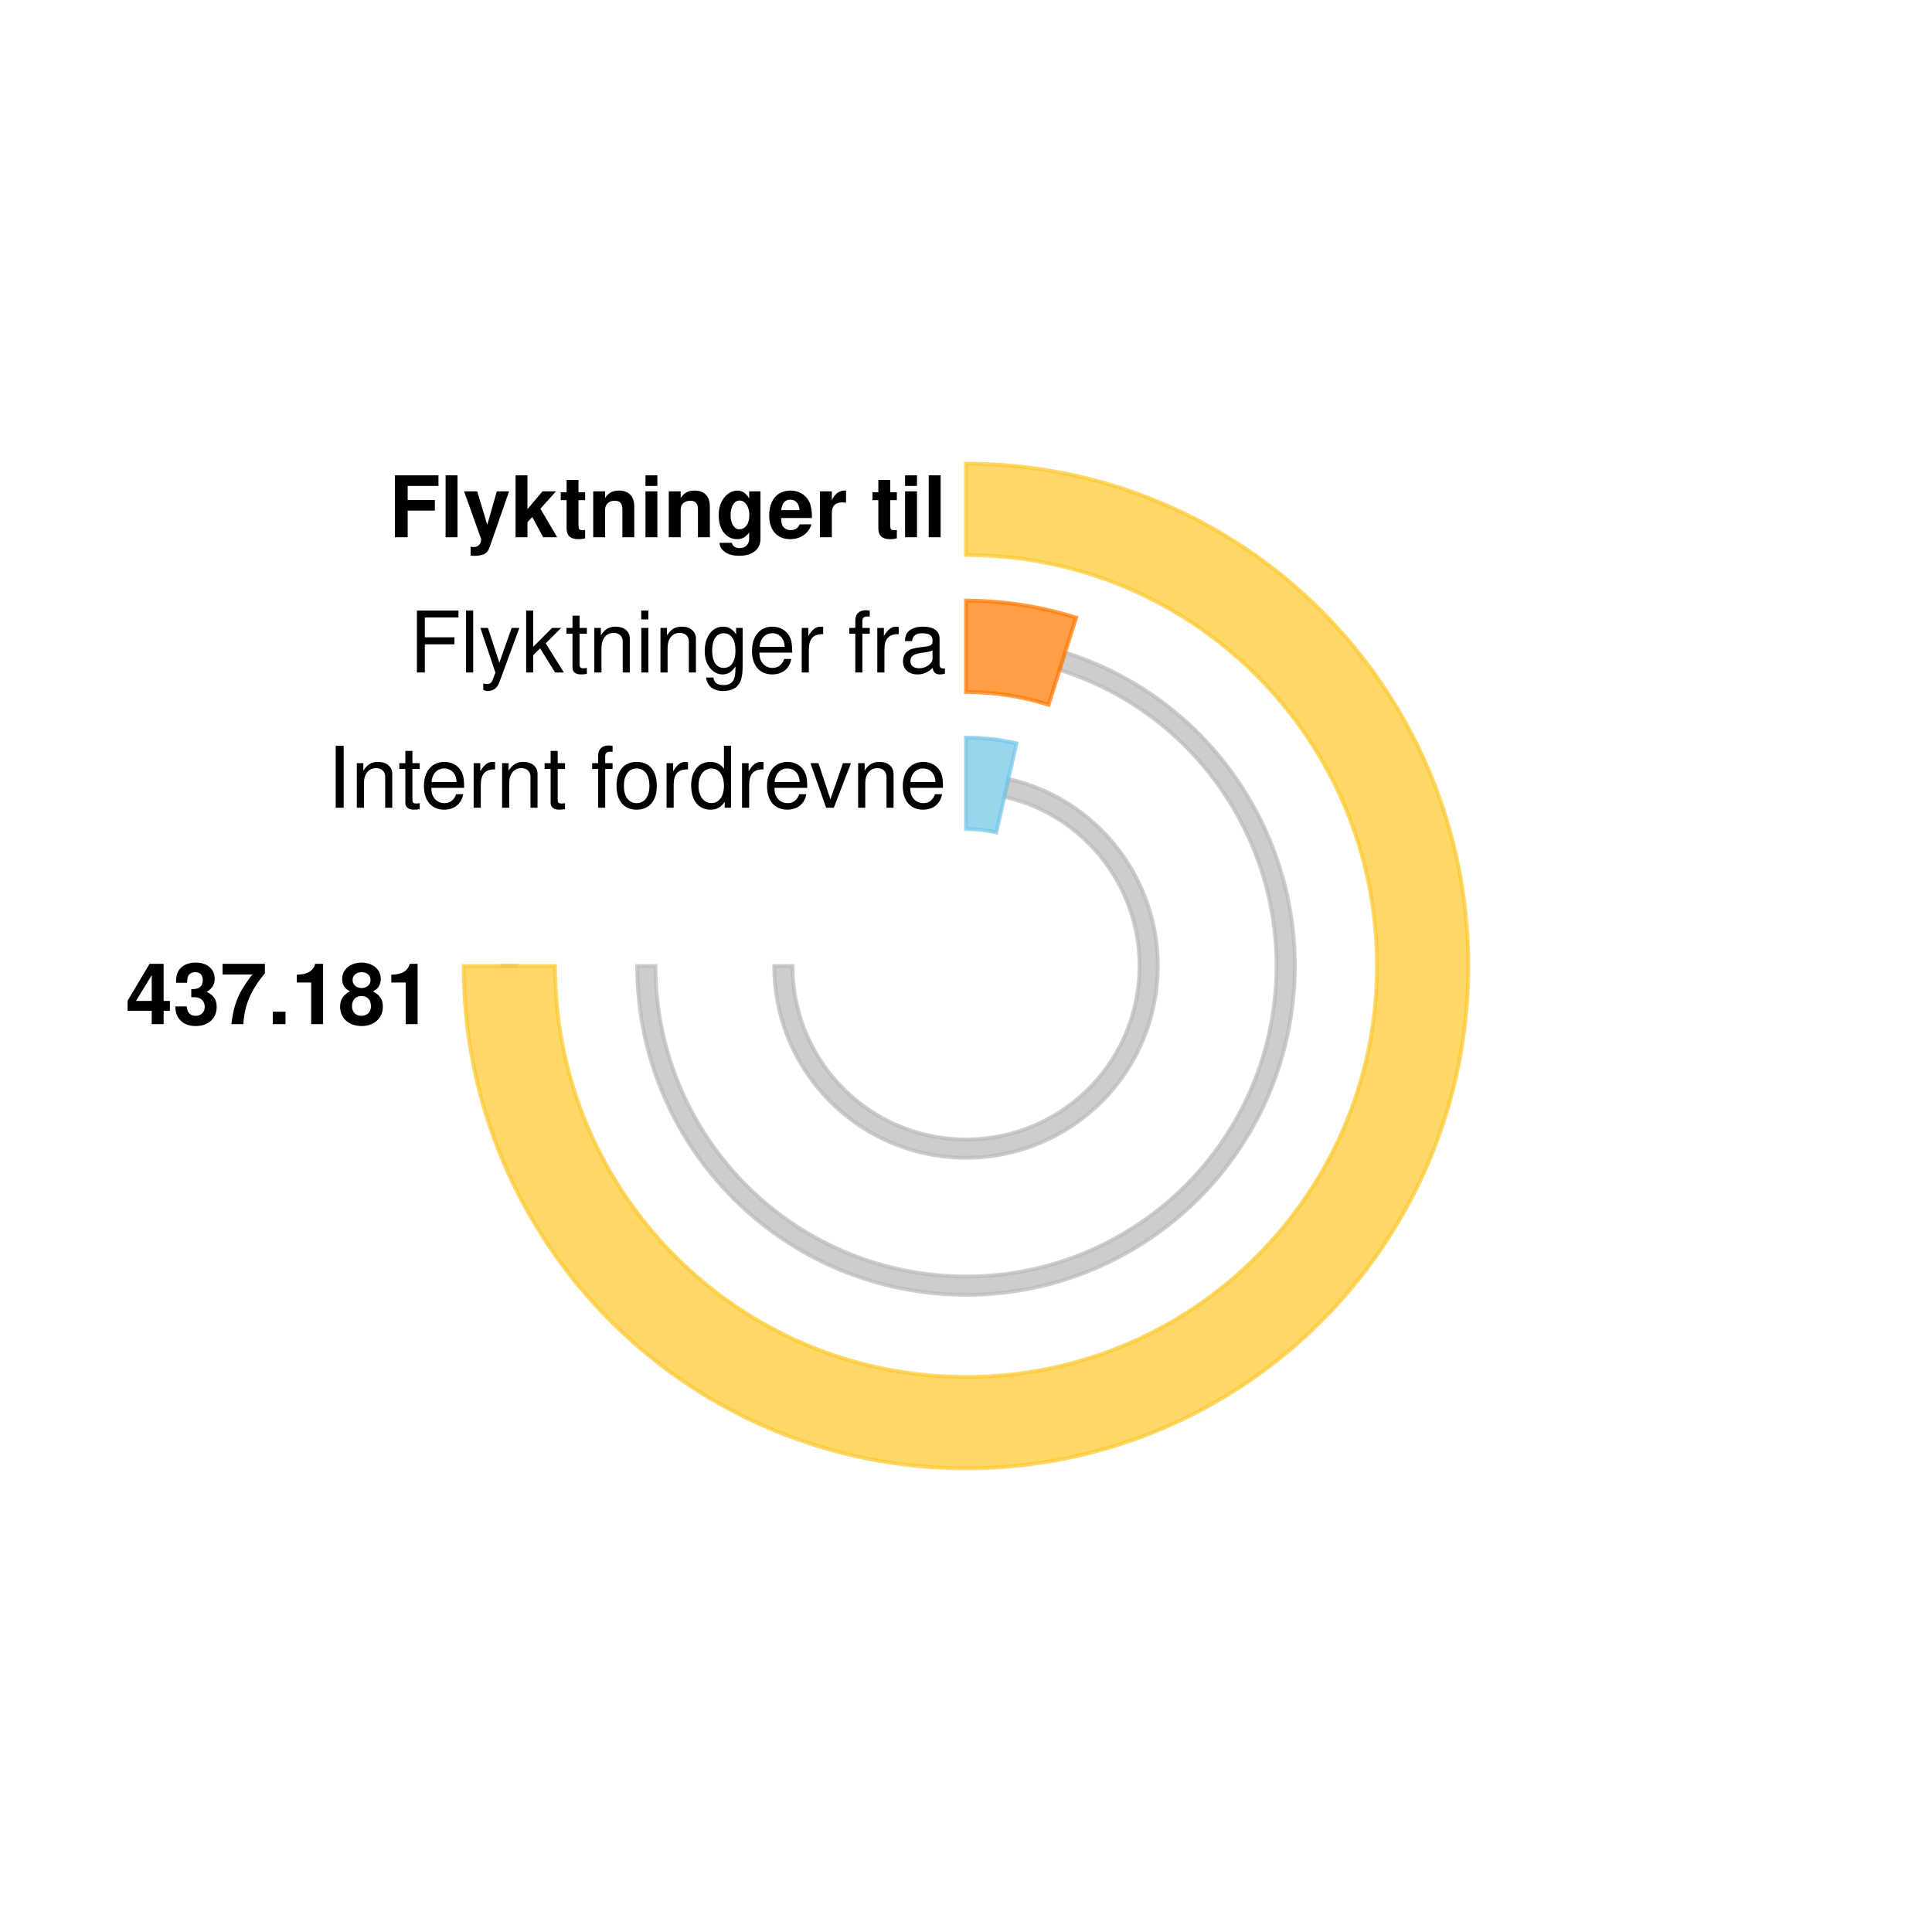
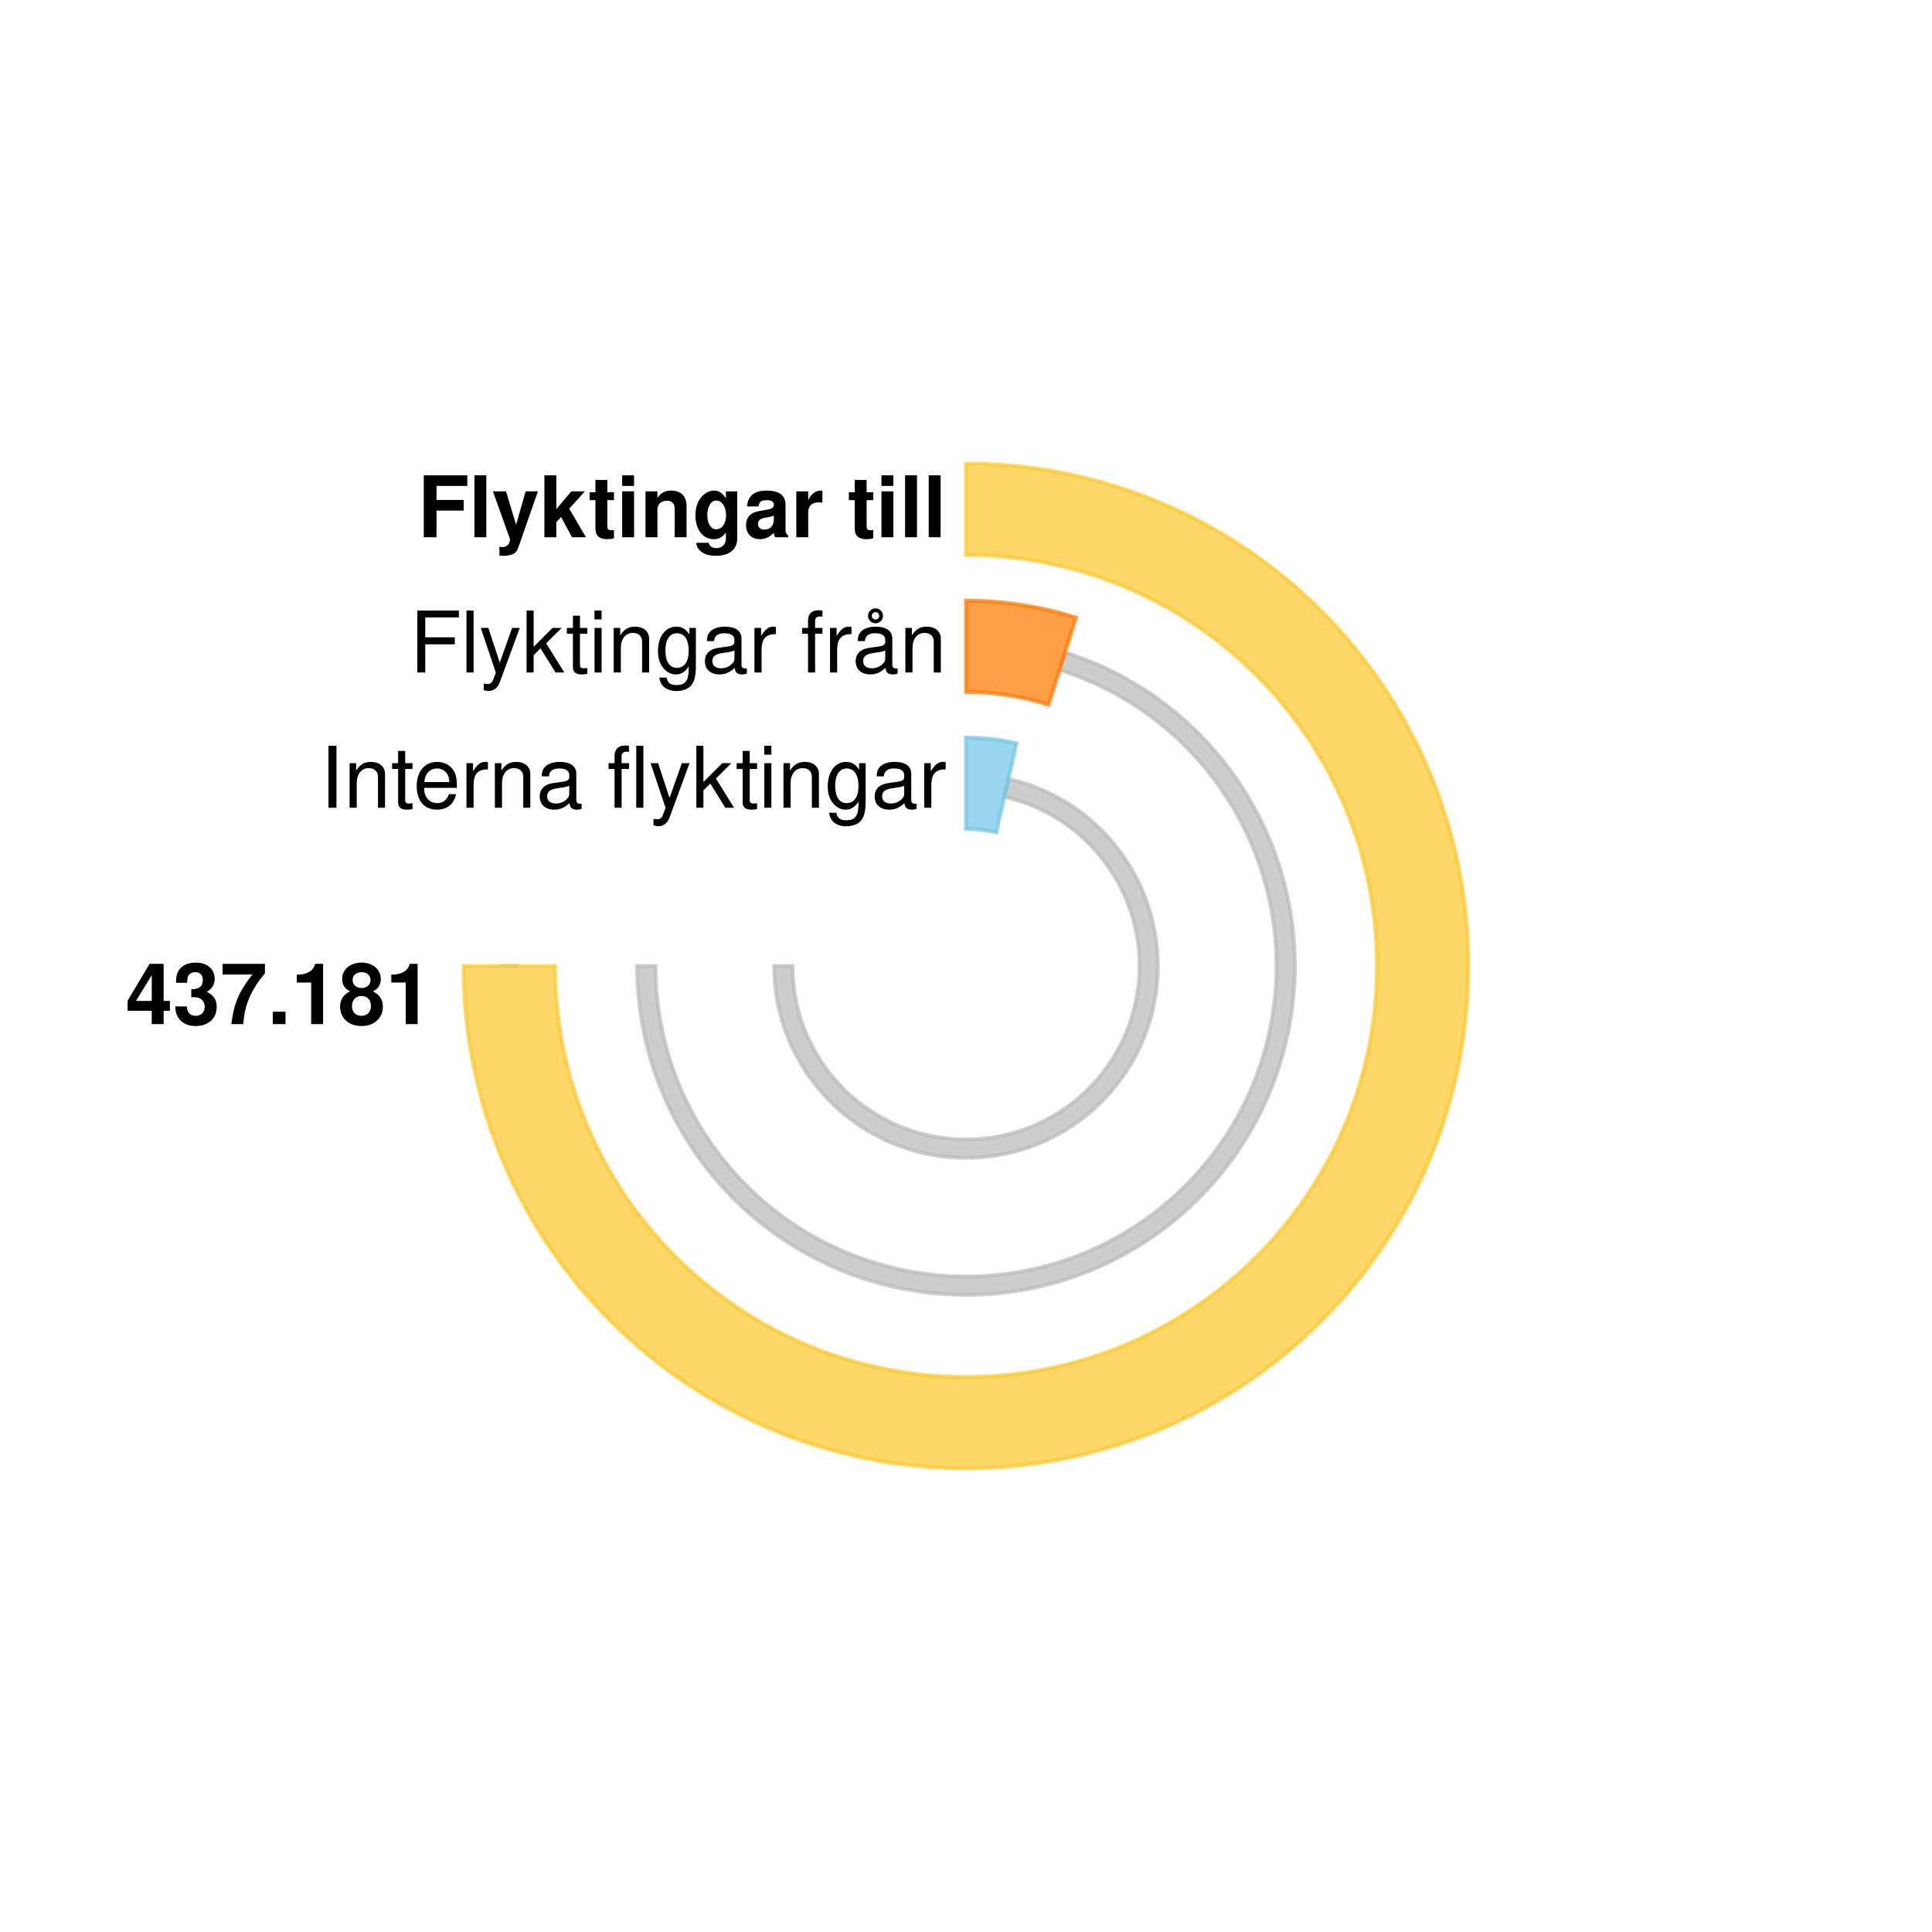
<svg xmlns="http://www.w3.org/2000/svg" role="img" class="rv-xy-plot__inner" width="500" height="500">
  <g class="rv-xy-plot__series rv-xy-plot__series--arc " opacity="1" pointer-events="all" transform="translate(250,250)">
    <path class="rv-xy-plot__series rv-xy-plot__series--arc-path  " d="M10.978,-48.407A49.636,49.636,0,1,1,-49.636,6.07870138485868e-15L-44.909,5.499777443443567e-15A44.909,44.909,0,1,0,9.932,-43.797Z" style="opacity: 1; stroke: rgba(186, 186, 186, 0.72); fill: rgba(186, 186, 186, 0.72);" />
    <path class="rv-xy-plot__series rv-xy-plot__series--arc-path  " d="M25.643,-81.135A85.091,85.091,0,1,1,-85.091,1.0420630945472023e-14L-80.364,9.84170700405691e-15A80.364,80.364,0,1,0,24.218,-76.628Z" style="opacity: 1; stroke: rgba(186, 186, 186, 0.72); fill: rgba(186, 186, 186, 0.72);" />
    <path class="rv-xy-plot__series rv-xy-plot__series--arc-path  " d="M-120.545,1.4762560506085366e-14L-115.818,1.4183636564670253e-14Z" style="opacity: 1; stroke: rgba(186, 186, 186, 0.72); fill: rgba(186, 186, 186, 0.72);" />
    <path class="rv-xy-plot__series rv-xy-plot__series--arc-path  " d="M3.618274633844452e-15,-59.091A59.091,59.091,0,0,1,13.069,-57.628L7.841,-34.577A35.455,35.455,0,0,0,2.1709647803066717e-15,-35.455Z" style="opacity: 1; stroke: rgba(114, 199, 231, 0.72); fill: rgba(114, 199, 231, 0.72);" />
    <path class="rv-xy-plot__series rv-xy-plot__series--arc-path  " d="M5.7892394141511244e-15,-94.545A94.545,94.545,0,0,1,28.492,-90.15L21.369,-67.613A70.909,70.909,0,0,0,4.341929560613344e-15,-70.909Z" style="opacity: 1; stroke: rgba(255, 121, 0, 0.72); fill: rgba(255, 121, 0, 0.72);" />
    <path class="rv-xy-plot__series rv-xy-plot__series--arc-path  " d="M7.960204194457796e-15,-130A130,130,0,1,1,-130,1.592040838891559e-14L-106.364,1.302578868184003e-14A106.364,106.364,0,1,0,6.512894340920015e-15,-106.364Z" style="opacity: 1; stroke: rgba(253, 200, 47, 0.72); fill: rgba(253, 200, 47, 0.72);" />
  </g>
  <g class="rv-xy-plot__series rv-xy-plot__series--label " transform="translate(120,0)" style="font-family: Helvetica; font-weight: normal; font-size: 22px;">
-     <text dominant-baseline="text-after-edge" class="rv-xy-plot__series--label-text" text-anchor="end" x="125" y="215" transform="rotate(0,125,215)">Internt fordrevne</text>
+     <text dominant-baseline="text-after-edge" class="rv-xy-plot__series--label-text" text-anchor="end" x="125" y="215" transform="rotate(0,125,215)">Interna flyktingar</text>
  </g>
  <g class="rv-xy-plot__series rv-xy-plot__series--label " transform="translate(120,0)" style="font-family: Helvetica; font-weight: normal; font-size: 22px;">
-     <text dominant-baseline="text-after-edge" class="rv-xy-plot__series--label-text" text-anchor="end" x="125" y="180" transform="rotate(0,125,180)">Flyktninger fra</text>
+     <text dominant-baseline="text-after-edge" class="rv-xy-plot__series--label-text" text-anchor="end" x="125" y="180" transform="rotate(0,125,180)">Flyktingar från</text>
  </g>
  <g class="rv-xy-plot__series rv-xy-plot__series--label " transform="translate(120,0)" style="font-family: Helvetica; font-weight: bold; font-size: 22px;">
-     <text dominant-baseline="text-after-edge" class="rv-xy-plot__series--label-text" text-anchor="end" x="125" y="145" transform="rotate(0,125,145)">Flyktninger til</text>
+     <text dominant-baseline="text-after-edge" class="rv-xy-plot__series--label-text" text-anchor="end" x="125" y="145" transform="rotate(0,125,145)">Flyktingar till</text>
  </g>
  <g class="rv-xy-plot__series rv-xy-plot__series--label " transform="translate(120,0)" style="font-family: Helvetica; font-weight: bold; font-size: 22px;">
    <text dominant-baseline="text-after-edge" class="rv-xy-plot__series--label-text" text-anchor="end" x="-8" y="271" transform="rotate(0,-8,271)">437.181</text>
  </g>
</svg>
